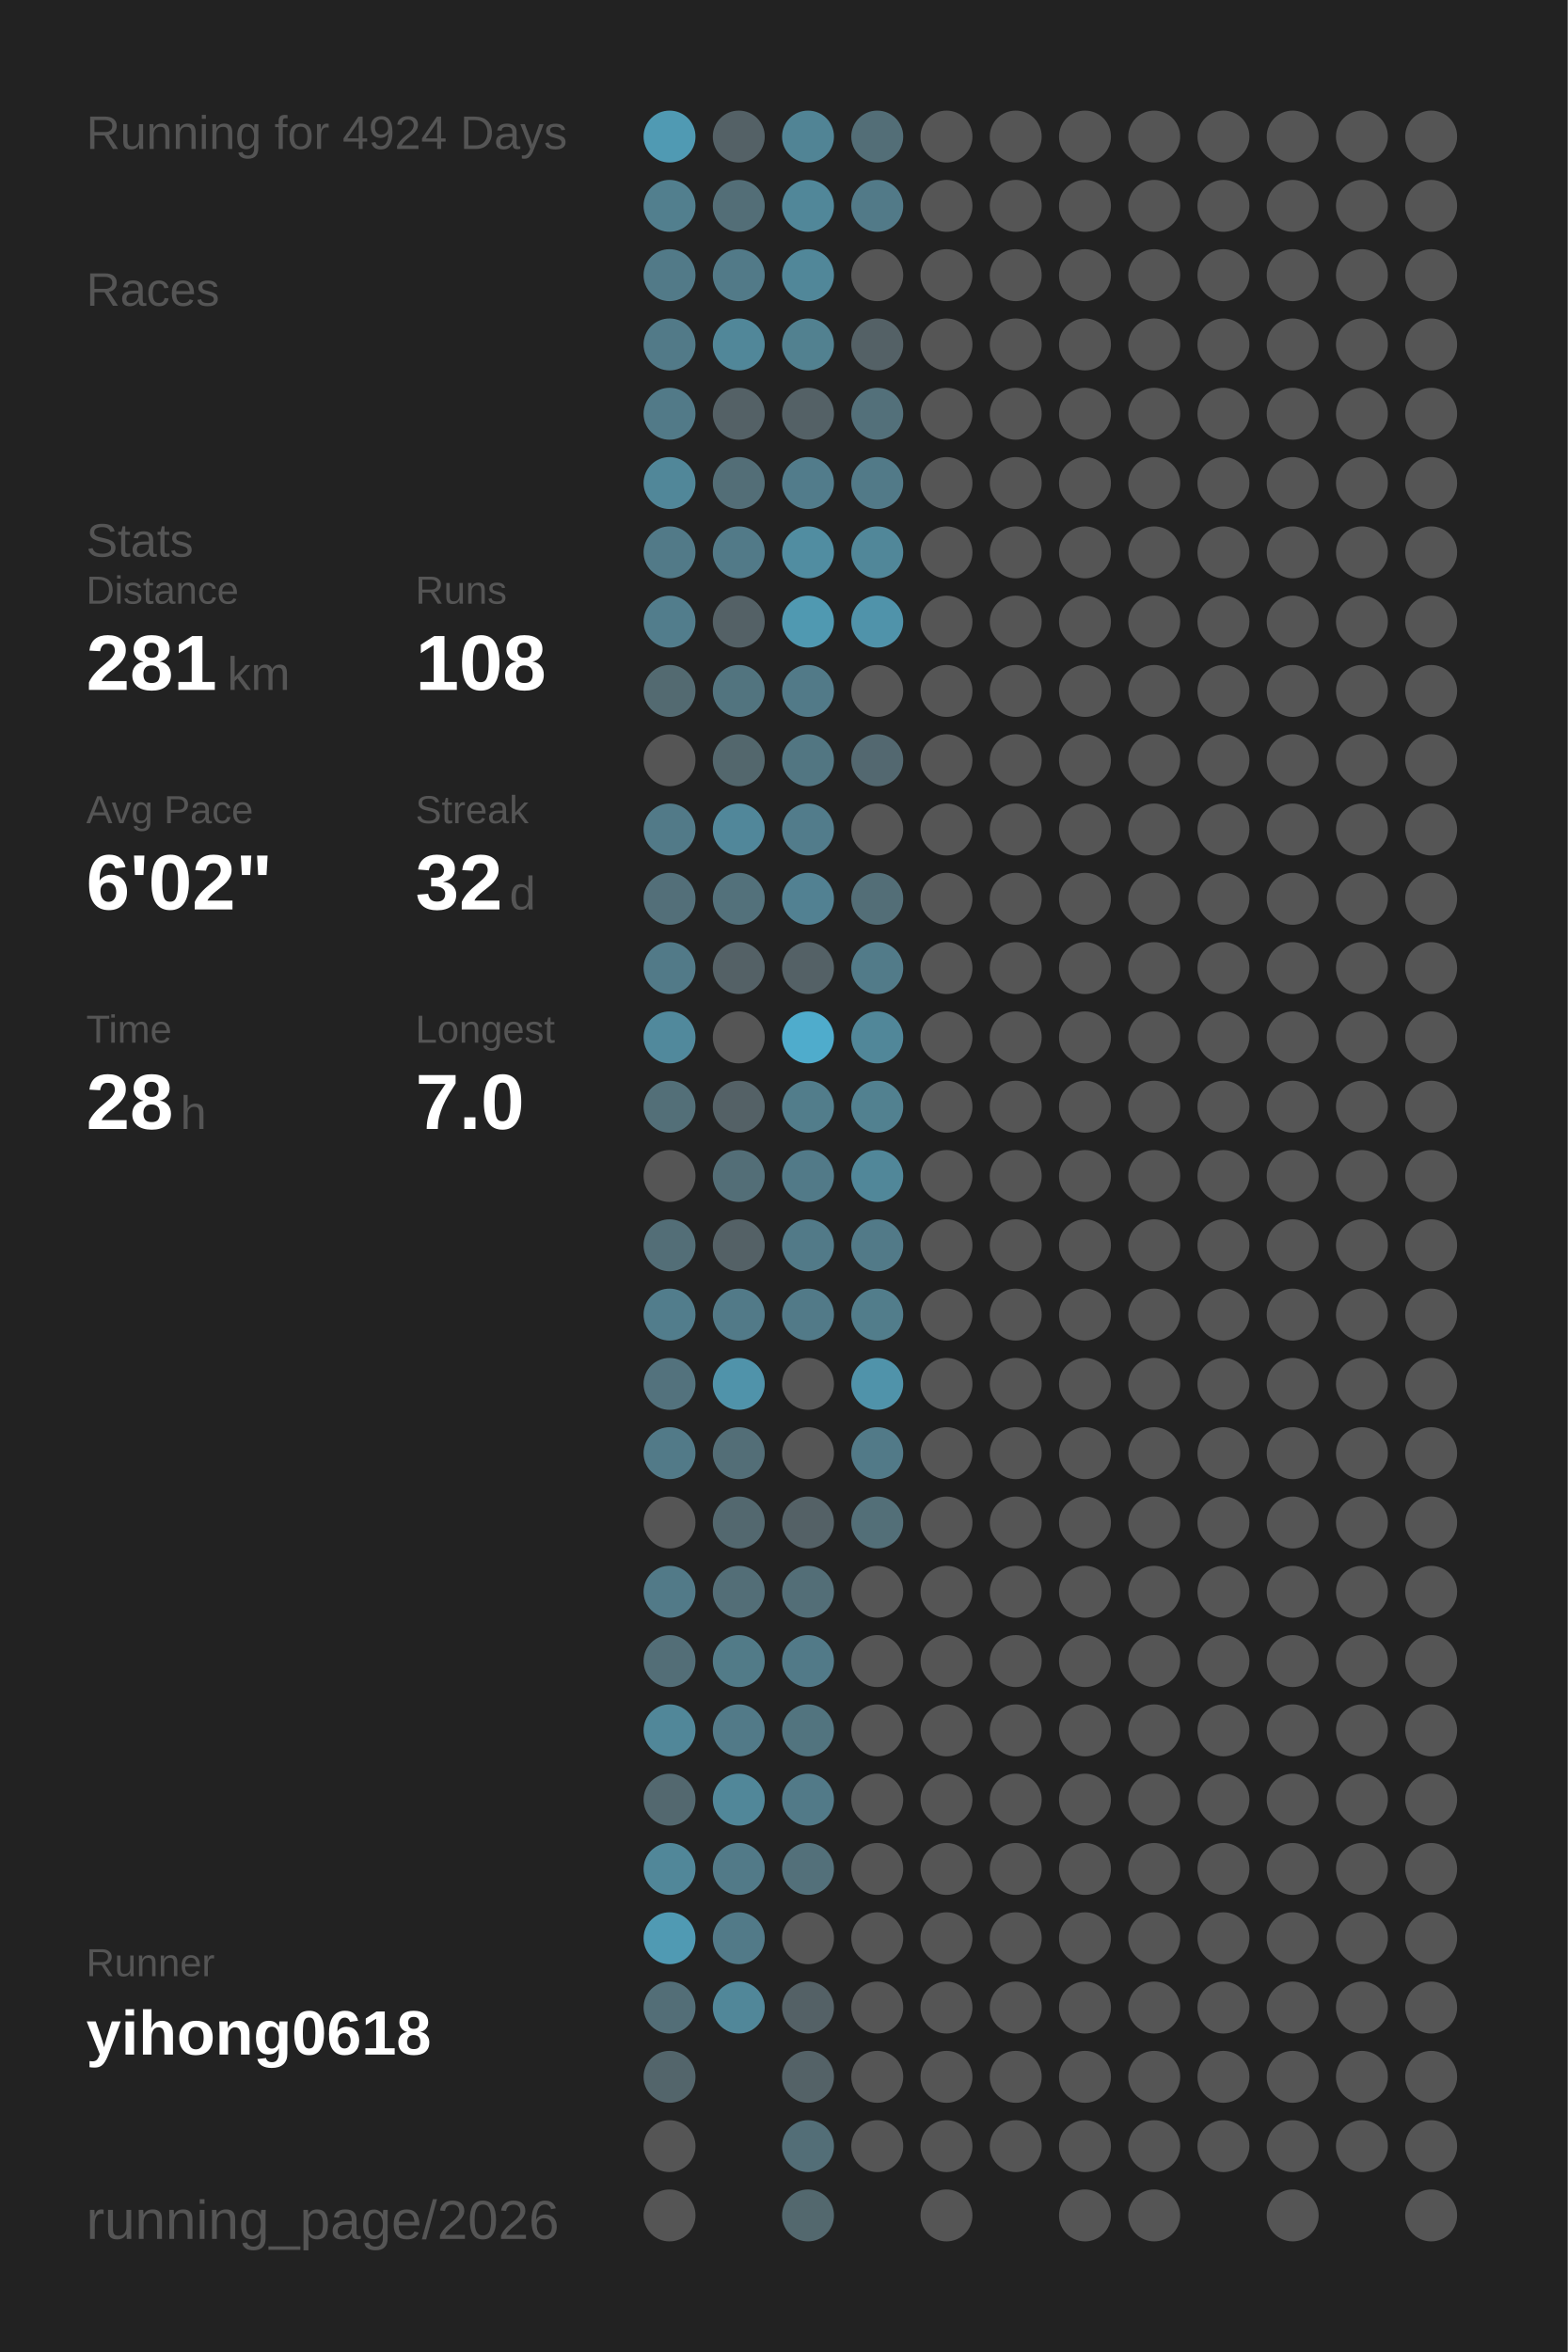
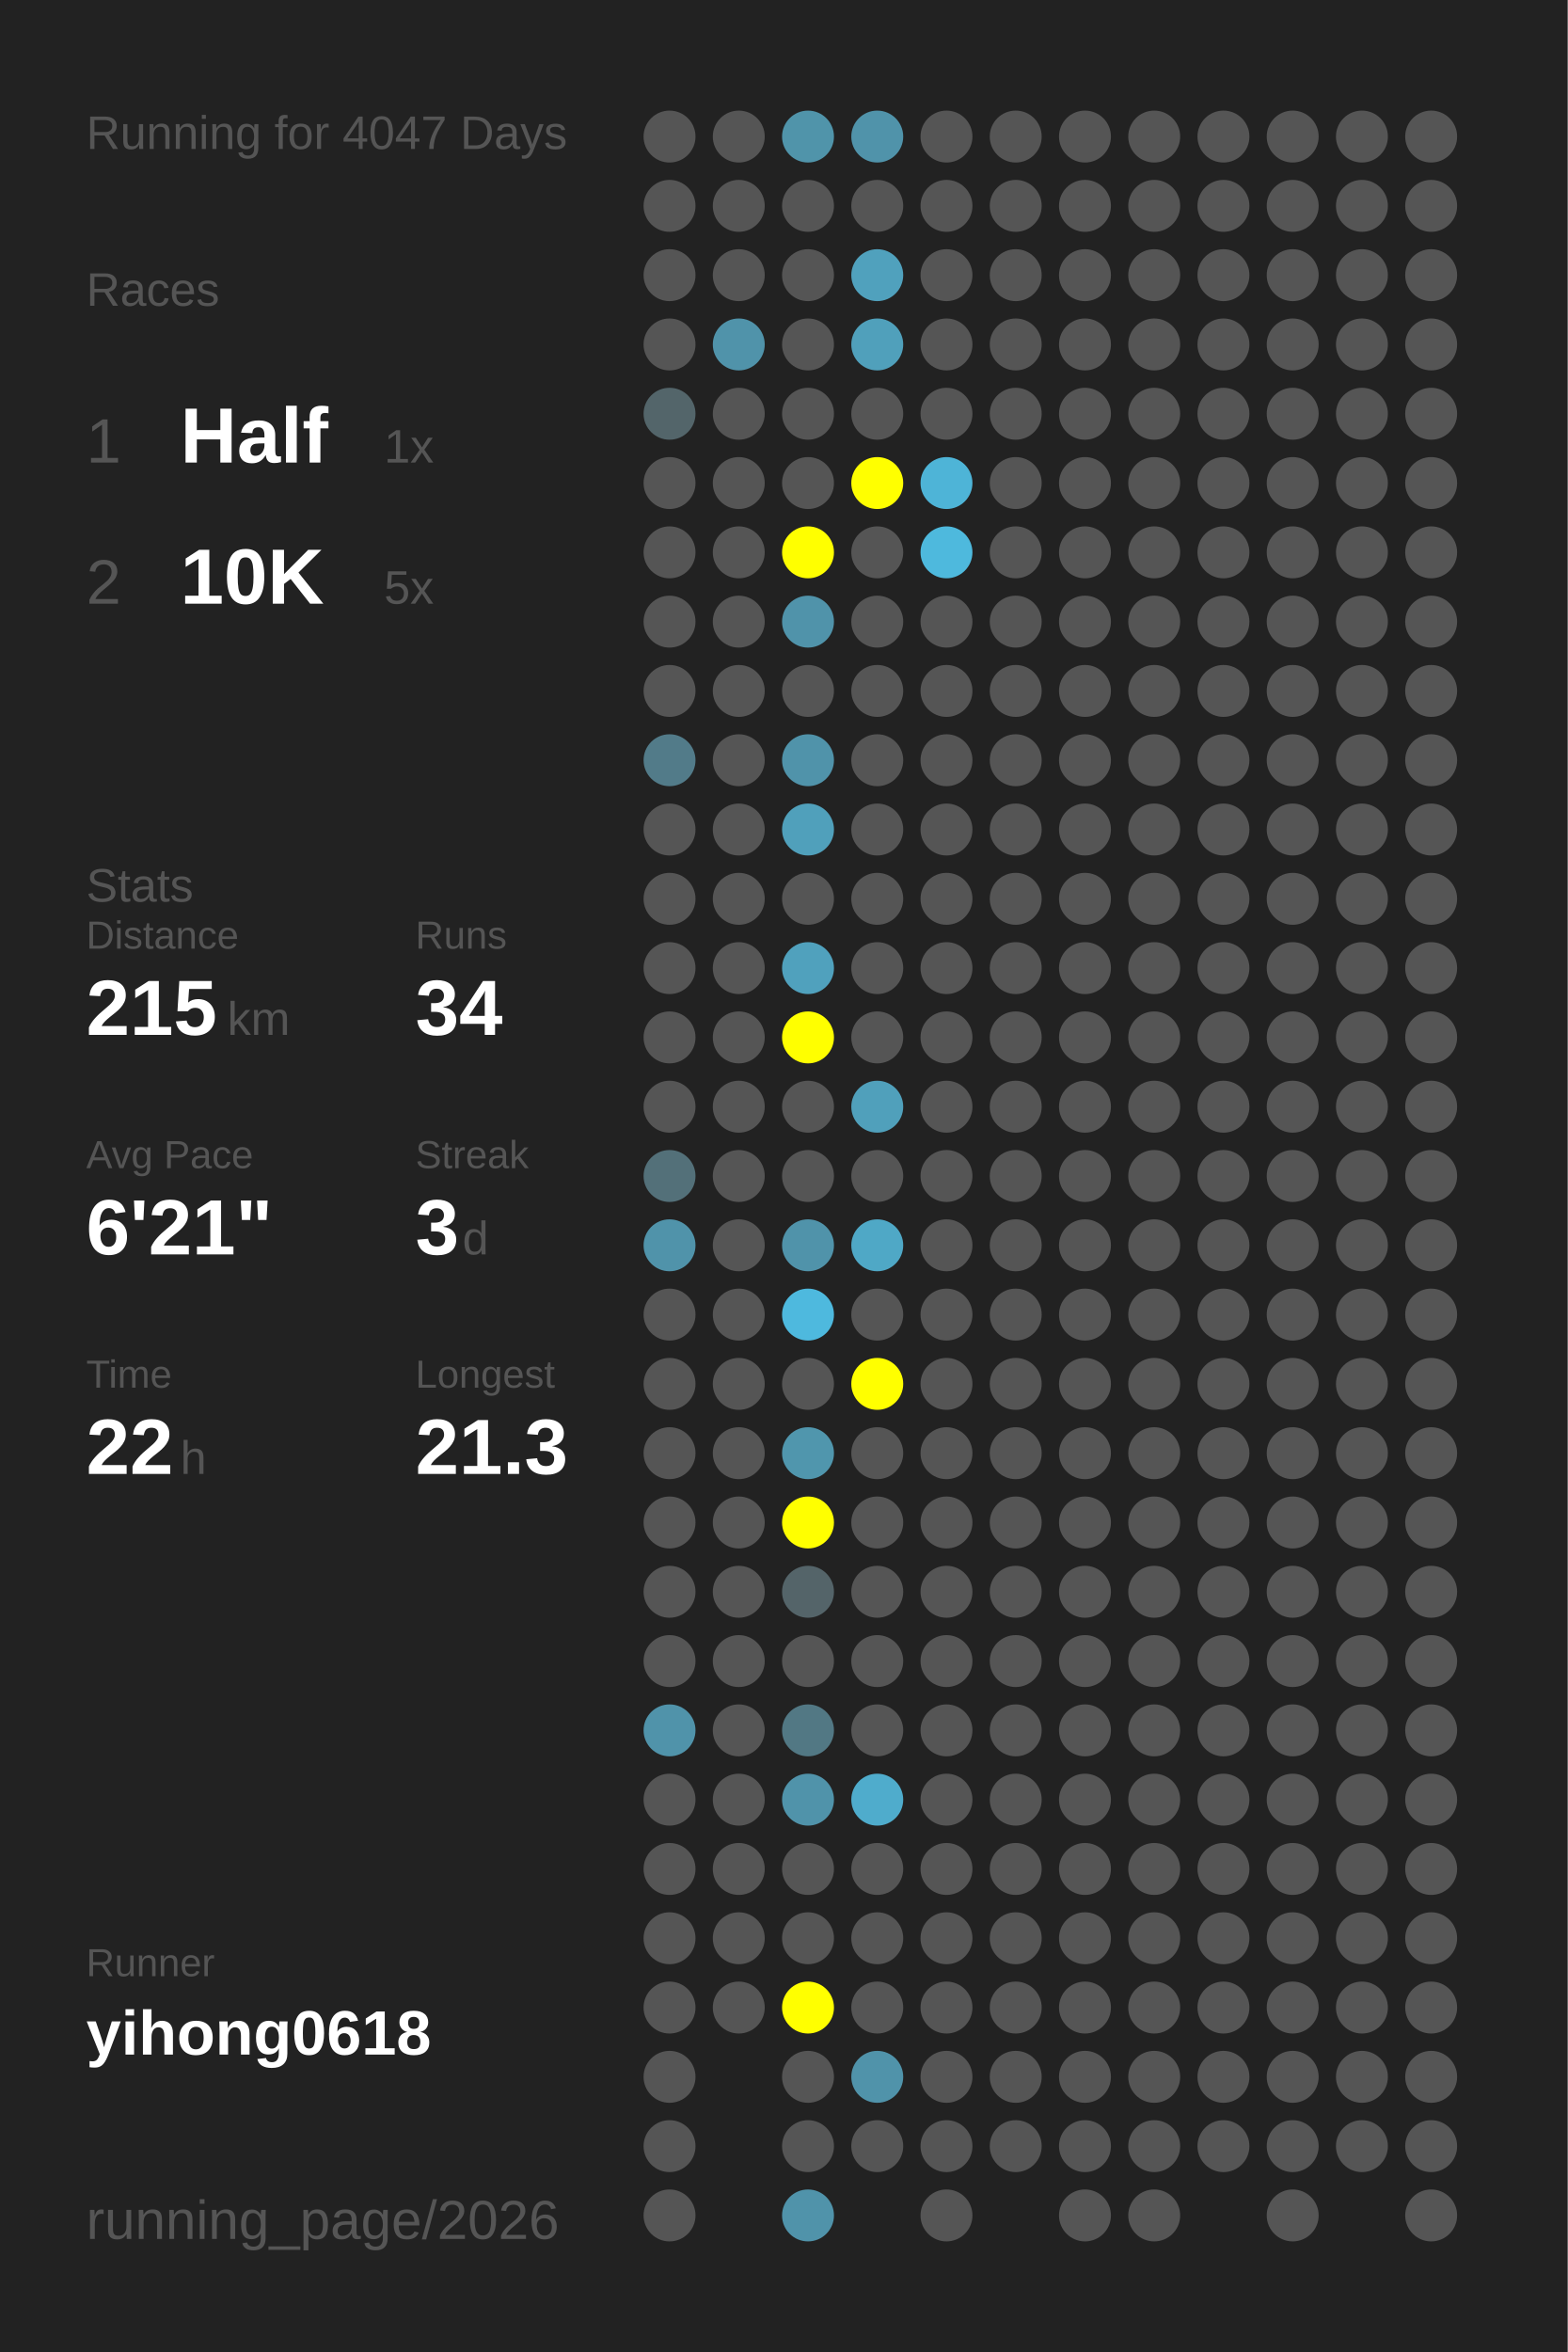
<svg xmlns="http://www.w3.org/2000/svg" baseProfile="full" height="300mm" version="1.1" viewBox="0,0,200,300" width="200mm">
  <defs />
  <rect fill="#222222" height="300" width="200" x="0" y="0" />
-   <text fill="#555555" style="font-size:6px; font-family:Arial;" x="11" y="19">Running for 4924 Days</text>
+   <text fill="#555555" style="font-size:6px; font-family:Arial;" x="11" y="19">Running for 4047 Days</text>
  <text fill="#555555" style="font-size:6px; font-family:Arial;" x="11" y="39">Races</text>
-   <text fill="#555555" style="font-size:6px; font-family:Arial;" x="11" y="71">Stats</text>
-   <text fill="#555555" style="font-size:5px; font-family:Arial;" x="11" y="77">Distance</text>
-   <text fill="#FFFFFF" style="font-size:10px; font-family:Arial; font-weight:bold;" x="11" y="88">281</text>
-   <text fill="#555555" style="font-size:6px; font-family:Arial;" x="29" y="88">km</text>
-   <text fill="#555555" style="font-size:5px; font-family:Arial;" x="53" y="77">Runs</text>
-   <text fill="#FFFFFF" style="font-size:10px; font-family:Arial; font-weight:bold;" x="53" y="88">108</text>
-   <text fill="#555555" style="font-size:5px; font-family:Arial;" x="11" y="105">Avg Pace</text>
-   <text fill="#FFFFFF" style="font-size:10px; font-family:Arial; font-weight:bold;" x="11" y="116">6'02"</text>
-   <text fill="#555555" style="font-size:5px; font-family:Arial;" x="53" y="105">Streak</text>
-   <text fill="#FFFFFF" style="font-size:10px; font-family:Arial; font-weight:bold;" x="53" y="116">32</text>
-   <text fill="#555555" style="font-size:6px; font-family:Arial;" x="65" y="116">d</text>
-   <text fill="#555555" style="font-size:5px; font-family:Arial;" x="11" y="133">Time</text>
-   <text fill="#FFFFFF" style="font-size:10px; font-family:Arial; font-weight:bold;" x="11" y="144">28</text>
-   <text fill="#555555" style="font-size:6px; font-family:Arial;" x="23" y="144">h</text>
-   <text fill="#555555" style="font-size:5px; font-family:Arial;" x="53" y="133">Longest</text>
-   <text fill="#FFFFFF" style="font-size:10px; font-family:Arial; font-weight:bold;" x="53" y="144">7.0</text>
+   <text fill="#555555" style="font-size:8px; font-family:Arial;" x="11" y="59">1</text>
+   <text fill="#FFFFFF" style="font-size:10px; font-family:Arial; font-weight:bold;" x="23" y="59">Half</text>
+   <text fill="#555555" style="font-size:6px; font-family:Arial;" x="49" y="59">1x</text>
+   <text fill="#555555" style="font-size:8px; font-family:Arial;" x="11" y="77">2</text>
+   <text fill="#FFFFFF" style="font-size:10px; font-family:Arial; font-weight:bold;" x="23" y="77">10K</text>
+   <text fill="#555555" style="font-size:6px; font-family:Arial;" x="49" y="77">5x</text>
+   <text fill="#555555" style="font-size:6px; font-family:Arial;" x="11" y="115">Stats</text>
+   <text fill="#555555" style="font-size:5px; font-family:Arial;" x="11" y="121">Distance</text>
+   <text fill="#FFFFFF" style="font-size:10px; font-family:Arial; font-weight:bold;" x="11" y="132">215</text>
+   <text fill="#555555" style="font-size:6px; font-family:Arial;" x="29" y="132">km</text>
+   <text fill="#555555" style="font-size:5px; font-family:Arial;" x="53" y="121">Runs</text>
+   <text fill="#FFFFFF" style="font-size:10px; font-family:Arial; font-weight:bold;" x="53" y="132">34</text>
+   <text fill="#555555" style="font-size:5px; font-family:Arial;" x="11" y="149">Avg Pace</text>
+   <text fill="#FFFFFF" style="font-size:10px; font-family:Arial; font-weight:bold;" x="11" y="160">6'21"</text>
+   <text fill="#555555" style="font-size:5px; font-family:Arial;" x="53" y="149">Streak</text>
+   <text fill="#FFFFFF" style="font-size:10px; font-family:Arial; font-weight:bold;" x="53" y="160">3</text>
+   <text fill="#555555" style="font-size:6px; font-family:Arial;" x="59" y="160">d</text>
+   <text fill="#555555" style="font-size:5px; font-family:Arial;" x="11" y="177">Time</text>
+   <text fill="#FFFFFF" style="font-size:10px; font-family:Arial; font-weight:bold;" x="11" y="188">22</text>
+   <text fill="#555555" style="font-size:6px; font-family:Arial;" x="23" y="188">h</text>
+   <text fill="#555555" style="font-size:5px; font-family:Arial;" x="53" y="177">Longest</text>
+   <text fill="#FFFFFF" style="font-size:10px; font-family:Arial; font-weight:bold;" x="53" y="188">21.3</text>
  <text fill="#555555" style="font-size:5px; font-family:Arial;" x="11" y="252.065">Runner</text>
  <text fill="#FFFFFF" style="font-size:8px; font-family:Arial; font-weight:bold;" x="11" y="262.065">yihong0618</text>
  <text fill="#555555" style="font-size:7px; font-family:Arial;" x="11" y="285.581">running_page/2026</text>
-   <circle cx="85.417" cy="17.419" fill="#509ab3" r="3.312" />
-   <circle cx="85.417" cy="26.258" fill="#527f8e" r="3.312" />
-   <circle cx="85.417" cy="35.097" fill="#527a88" r="3.312" />
-   <circle cx="85.417" cy="43.935" fill="#527a88" r="3.312" />
-   <circle cx="85.417" cy="52.774" fill="#527a88" r="3.312" />
-   <circle cx="85.417" cy="61.613" fill="#518799" r="3.312" />
-   <circle cx="85.417" cy="70.452" fill="#527a88" r="3.312" />
-   <circle cx="85.417" cy="79.29" fill="#527d8c" r="3.312" />
-   <circle cx="85.417" cy="88.129" fill="#536a71" r="3.312" />
-   <circle cx="85.417" cy="96.968" fill="#555555" r="3.312" />
-   <circle cx="85.417" cy="105.806" fill="#527a88" r="3.312" />
-   <circle cx="85.417" cy="114.645" fill="#536f79" r="3.312" />
-   <circle cx="85.417" cy="123.484" fill="#527a88" r="3.312" />
-   <circle cx="85.417" cy="132.323" fill="#51899c" r="3.312" />
-   <circle cx="85.417" cy="141.161" fill="#536f78" r="3.312" />
-   <circle cx="85.417" cy="150" fill="#555555" r="3.312" />
-   <circle cx="85.417" cy="158.839" fill="#536e77" r="3.312" />
-   <circle cx="85.417" cy="167.677" fill="#527d8c" r="3.312" />
-   <circle cx="85.417" cy="176.516" fill="#53727d" r="3.312" />
-   <circle cx="85.417" cy="185.355" fill="#527a88" r="3.312" />
+   <circle cx="85.417" cy="17.419" fill="#555555" r="3.312" />
+   <circle cx="85.417" cy="26.258" fill="#555555" r="3.312" />
+   <circle cx="85.417" cy="35.097" fill="#555555" r="3.312" />
+   <circle cx="85.417" cy="43.935" fill="#555555" r="3.312" />
+   <circle cx="85.417" cy="52.774" fill="#53656a" r="3.312" />
+   <circle cx="85.417" cy="61.613" fill="#555555" r="3.312" />
+   <circle cx="85.417" cy="70.452" fill="#555555" r="3.312" />
+   <circle cx="85.417" cy="79.29" fill="#555555" r="3.312" />
+   <circle cx="85.417" cy="88.129" fill="#555555" r="3.312" />
+   <circle cx="85.417" cy="96.968" fill="#527b89" r="3.312" />
+   <circle cx="85.417" cy="105.806" fill="#555555" r="3.312" />
+   <circle cx="85.417" cy="114.645" fill="#555555" r="3.312" />
+   <circle cx="85.417" cy="123.484" fill="#555555" r="3.312" />
+   <circle cx="85.417" cy="132.323" fill="#555555" r="3.312" />
+   <circle cx="85.417" cy="141.161" fill="#555555" r="3.312" />
+   <circle cx="85.417" cy="150" fill="#537079" r="3.312" />
+   <circle cx="85.417" cy="158.839" fill="#5093aa" r="3.312" />
+   <circle cx="85.417" cy="167.677" fill="#555555" r="3.312" />
+   <circle cx="85.417" cy="176.516" fill="#555555" r="3.312" />
+   <circle cx="85.417" cy="185.355" fill="#555555" r="3.312" />
  <circle cx="85.417" cy="194.194" fill="#555555" r="3.312" />
-   <circle cx="85.417" cy="203.032" fill="#527a88" r="3.312" />
-   <circle cx="85.417" cy="211.871" fill="#536e77" r="3.312" />
-   <circle cx="85.417" cy="220.71" fill="#518799" r="3.312" />
-   <circle cx="85.417" cy="229.548" fill="#53686f" r="3.312" />
-   <circle cx="85.417" cy="238.387" fill="#518799" r="3.312" />
-   <circle cx="85.417" cy="247.226" fill="#509ab3" r="3.312" />
-   <circle cx="85.417" cy="256.065" fill="#536e77" r="3.312" />
-   <circle cx="85.417" cy="264.903" fill="#53656b" r="3.312" />
+   <circle cx="85.417" cy="203.032" fill="#555555" r="3.312" />
+   <circle cx="85.417" cy="211.871" fill="#555555" r="3.312" />
+   <circle cx="85.417" cy="220.71" fill="#5093aa" r="3.312" />
+   <circle cx="85.417" cy="229.548" fill="#555555" r="3.312" />
+   <circle cx="85.417" cy="238.387" fill="#555555" r="3.312" />
+   <circle cx="85.417" cy="247.226" fill="#555555" r="3.312" />
+   <circle cx="85.417" cy="256.065" fill="#555555" r="3.312" />
+   <circle cx="85.417" cy="264.903" fill="#555555" r="3.312" />
  <circle cx="85.417" cy="273.742" fill="#555555" r="3.312" />
  <circle cx="85.417" cy="282.581" fill="#555555" r="3.312" />
-   <circle cx="94.25" cy="17.419" fill="#546166" r="3.312" />
-   <circle cx="94.25" cy="26.258" fill="#536e77" r="3.312" />
-   <circle cx="94.25" cy="35.097" fill="#527a88" r="3.312" />
-   <circle cx="94.25" cy="43.935" fill="#518799" r="3.312" />
-   <circle cx="94.25" cy="52.774" fill="#546166" r="3.312" />
-   <circle cx="94.25" cy="61.613" fill="#536e77" r="3.312" />
-   <circle cx="94.25" cy="70.452" fill="#527a88" r="3.312" />
-   <circle cx="94.25" cy="79.29" fill="#546166" r="3.312" />
-   <circle cx="94.25" cy="88.129" fill="#52747f" r="3.312" />
-   <circle cx="94.25" cy="96.968" fill="#53676d" r="3.312" />
-   <circle cx="94.25" cy="105.806" fill="#51879a" r="3.312" />
-   <circle cx="94.25" cy="114.645" fill="#53717b" r="3.312" />
-   <circle cx="94.25" cy="123.484" fill="#546166" r="3.312" />
+   <circle cx="94.25" cy="17.419" fill="#555555" r="3.312" />
+   <circle cx="94.25" cy="26.258" fill="#555555" r="3.312" />
+   <circle cx="94.25" cy="35.097" fill="#555555" r="3.312" />
+   <circle cx="94.25" cy="43.935" fill="#5093aa" r="3.312" />
+   <circle cx="94.25" cy="52.774" fill="#555555" r="3.312" />
+   <circle cx="94.25" cy="61.613" fill="#555555" r="3.312" />
+   <circle cx="94.25" cy="70.452" fill="#555555" r="3.312" />
+   <circle cx="94.25" cy="79.29" fill="#555555" r="3.312" />
+   <circle cx="94.25" cy="88.129" fill="#555555" r="3.312" />
+   <circle cx="94.25" cy="96.968" fill="#555555" r="3.312" />
+   <circle cx="94.25" cy="105.806" fill="#555555" r="3.312" />
+   <circle cx="94.25" cy="114.645" fill="#555555" r="3.312" />
+   <circle cx="94.25" cy="123.484" fill="#555555" r="3.312" />
  <circle cx="94.25" cy="132.323" fill="#555555" r="3.312" />
-   <circle cx="94.25" cy="141.161" fill="#546166" r="3.312" />
-   <circle cx="94.25" cy="150" fill="#536e77" r="3.312" />
-   <circle cx="94.25" cy="158.839" fill="#546166" r="3.312" />
-   <circle cx="94.25" cy="167.677" fill="#527a88" r="3.312" />
-   <circle cx="94.25" cy="176.516" fill="#5093aa" r="3.312" />
-   <circle cx="94.25" cy="185.355" fill="#536e77" r="3.312" />
-   <circle cx="94.25" cy="194.194" fill="#53686f" r="3.312" />
-   <circle cx="94.25" cy="203.032" fill="#536e77" r="3.312" />
-   <circle cx="94.25" cy="211.871" fill="#527b88" r="3.312" />
-   <circle cx="94.25" cy="220.71" fill="#527a88" r="3.312" />
-   <circle cx="94.25" cy="229.548" fill="#518799" r="3.312" />
-   <circle cx="94.25" cy="238.387" fill="#527a88" r="3.312" />
-   <circle cx="94.25" cy="247.226" fill="#527a88" r="3.312" />
-   <circle cx="94.25" cy="256.065" fill="#518799" r="3.312" />
-   <circle cx="103.083" cy="17.419" fill="#518495" r="3.312" />
-   <circle cx="103.083" cy="26.258" fill="#518799" r="3.312" />
-   <circle cx="103.083" cy="35.097" fill="#518799" r="3.312" />
-   <circle cx="103.083" cy="43.935" fill="#528190" r="3.312" />
-   <circle cx="103.083" cy="52.774" fill="#546166" r="3.312" />
-   <circle cx="103.083" cy="61.613" fill="#527c8b" r="3.312" />
-   <circle cx="103.083" cy="70.452" fill="#518da1" r="3.312" />
-   <circle cx="103.083" cy="79.29" fill="#5099b1" r="3.312" />
-   <circle cx="103.083" cy="88.129" fill="#527a88" r="3.312" />
-   <circle cx="103.083" cy="96.968" fill="#527682" r="3.312" />
-   <circle cx="103.083" cy="105.806" fill="#527c8b" r="3.312" />
-   <circle cx="103.083" cy="114.645" fill="#528192" r="3.312" />
-   <circle cx="103.083" cy="123.484" fill="#546166" r="3.312" />
-   <circle cx="103.083" cy="132.323" fill="#4faccc" r="3.312" />
-   <circle cx="103.083" cy="141.161" fill="#527d8b" r="3.312" />
-   <circle cx="103.083" cy="150" fill="#527a88" r="3.312" />
-   <circle cx="103.083" cy="158.839" fill="#527a88" r="3.312" />
-   <circle cx="103.083" cy="167.677" fill="#527a88" r="3.312" />
+   <circle cx="94.25" cy="141.161" fill="#555555" r="3.312" />
+   <circle cx="94.25" cy="150" fill="#555555" r="3.312" />
+   <circle cx="94.25" cy="158.839" fill="#555555" r="3.312" />
+   <circle cx="94.25" cy="167.677" fill="#555555" r="3.312" />
+   <circle cx="94.25" cy="176.516" fill="#555555" r="3.312" />
+   <circle cx="94.25" cy="185.355" fill="#555555" r="3.312" />
+   <circle cx="94.25" cy="194.194" fill="#555555" r="3.312" />
+   <circle cx="94.25" cy="203.032" fill="#555555" r="3.312" />
+   <circle cx="94.25" cy="211.871" fill="#555555" r="3.312" />
+   <circle cx="94.25" cy="220.71" fill="#555555" r="3.312" />
+   <circle cx="94.25" cy="229.548" fill="#555555" r="3.312" />
+   <circle cx="94.25" cy="238.387" fill="#555555" r="3.312" />
+   <circle cx="94.25" cy="247.226" fill="#555555" r="3.312" />
+   <circle cx="94.25" cy="256.065" fill="#555555" r="3.312" />
+   <circle cx="103.083" cy="17.419" fill="#5094aa" r="3.312" />
+   <circle cx="103.083" cy="26.258" fill="#555555" r="3.312" />
+   <circle cx="103.083" cy="35.097" fill="#555555" r="3.312" />
+   <circle cx="103.083" cy="43.935" fill="#555555" r="3.312" />
+   <circle cx="103.083" cy="52.774" fill="#555555" r="3.312" />
+   <circle cx="103.083" cy="61.613" fill="#555555" r="3.312" />
+   <circle cx="103.083" cy="70.452" fill="#FFFF00" r="3.312" />
+   <circle cx="103.083" cy="79.29" fill="#5093aa" r="3.312" />
+   <circle cx="103.083" cy="88.129" fill="#555555" r="3.312" />
+   <circle cx="103.083" cy="96.968" fill="#5093aa" r="3.312" />
+   <circle cx="103.083" cy="105.806" fill="#50a0bb" r="3.312" />
+   <circle cx="103.083" cy="114.645" fill="#555555" r="3.312" />
+   <circle cx="103.083" cy="123.484" fill="#50a1bd" r="3.312" />
+   <circle cx="103.083" cy="132.323" fill="#FFFF00" r="3.312" />
+   <circle cx="103.083" cy="141.161" fill="#555555" r="3.312" />
+   <circle cx="103.083" cy="150" fill="#555555" r="3.312" />
+   <circle cx="103.083" cy="158.839" fill="#5093aa" r="3.312" />
+   <circle cx="103.083" cy="167.677" fill="#4eb9de" r="3.312" />
  <circle cx="103.083" cy="176.516" fill="#555555" r="3.312" />
-   <circle cx="103.083" cy="185.355" fill="#555555" r="3.312" />
-   <circle cx="103.083" cy="194.194" fill="#546166" r="3.312" />
-   <circle cx="103.083" cy="203.032" fill="#536e77" r="3.312" />
-   <circle cx="103.083" cy="211.871" fill="#527a88" r="3.312" />
-   <circle cx="103.083" cy="220.71" fill="#52747f" r="3.312" />
-   <circle cx="103.083" cy="229.548" fill="#527a88" r="3.312" />
-   <circle cx="103.083" cy="238.387" fill="#53707a" r="3.312" />
+   <circle cx="103.083" cy="185.355" fill="#5096ad" r="3.312" />
+   <circle cx="103.083" cy="194.194" fill="#FFFF00" r="3.312" />
+   <circle cx="103.083" cy="203.032" fill="#546469" r="3.312" />
+   <circle cx="103.083" cy="211.871" fill="#555555" r="3.312" />
+   <circle cx="103.083" cy="220.71" fill="#527884" r="3.312" />
+   <circle cx="103.083" cy="229.548" fill="#5093aa" r="3.312" />
+   <circle cx="103.083" cy="238.387" fill="#555555" r="3.312" />
  <circle cx="103.083" cy="247.226" fill="#555555" r="3.312" />
-   <circle cx="103.083" cy="256.065" fill="#546166" r="3.312" />
-   <circle cx="103.083" cy="264.903" fill="#546267" r="3.312" />
-   <circle cx="103.083" cy="273.742" fill="#536e77" r="3.312" />
-   <circle cx="103.083" cy="282.581" fill="#53686e" r="3.312" />
-   <circle cx="111.917" cy="17.419" fill="#536e77" r="3.312" />
-   <circle cx="111.917" cy="26.258" fill="#527a88" r="3.312" />
-   <circle cx="111.917" cy="35.097" fill="#555555" r="3.312" />
-   <circle cx="111.917" cy="43.935" fill="#546166" r="3.312" />
-   <circle cx="111.917" cy="52.774" fill="#53707a" r="3.312" />
-   <circle cx="111.917" cy="61.613" fill="#527a88" r="3.312" />
-   <circle cx="111.917" cy="70.452" fill="#518799" r="3.312" />
-   <circle cx="111.917" cy="79.29" fill="#5093aa" r="3.312" />
+   <circle cx="103.083" cy="256.065" fill="#FFFF00" r="3.312" />
+   <circle cx="103.083" cy="264.903" fill="#555555" r="3.312" />
+   <circle cx="103.083" cy="273.742" fill="#555555" r="3.312" />
+   <circle cx="103.083" cy="282.581" fill="#5093aa" r="3.312" />
+   <circle cx="111.917" cy="17.419" fill="#5093aa" r="3.312" />
+   <circle cx="111.917" cy="26.258" fill="#555555" r="3.312" />
+   <circle cx="111.917" cy="35.097" fill="#50a1bd" r="3.312" />
+   <circle cx="111.917" cy="43.935" fill="#50a0bb" r="3.312" />
+   <circle cx="111.917" cy="52.774" fill="#555555" r="3.312" />
+   <circle cx="111.917" cy="61.613" fill="#FFFF00" r="3.312" />
+   <circle cx="111.917" cy="70.452" fill="#555555" r="3.312" />
+   <circle cx="111.917" cy="79.29" fill="#555555" r="3.312" />
  <circle cx="111.917" cy="88.129" fill="#555555" r="3.312" />
-   <circle cx="111.917" cy="96.968" fill="#536870" r="3.312" />
+   <circle cx="111.917" cy="96.968" fill="#555555" r="3.312" />
  <circle cx="111.917" cy="105.806" fill="#555555" r="3.312" />
-   <circle cx="111.917" cy="114.645" fill="#536e77" r="3.312" />
-   <circle cx="111.917" cy="123.484" fill="#527b89" r="3.312" />
-   <circle cx="111.917" cy="132.323" fill="#518799" r="3.312" />
-   <circle cx="111.917" cy="141.161" fill="#528190" r="3.312" />
-   <circle cx="111.917" cy="150" fill="#518799" r="3.312" />
-   <circle cx="111.917" cy="158.839" fill="#527a88" r="3.312" />
-   <circle cx="111.917" cy="167.677" fill="#527d8b" r="3.312" />
-   <circle cx="111.917" cy="176.516" fill="#5093aa" r="3.312" />
-   <circle cx="111.917" cy="185.355" fill="#527a88" r="3.312" />
-   <circle cx="111.917" cy="194.194" fill="#536f78" r="3.312" />
+   <circle cx="111.917" cy="114.645" fill="#555555" r="3.312" />
+   <circle cx="111.917" cy="123.484" fill="#555555" r="3.312" />
+   <circle cx="111.917" cy="132.323" fill="#555555" r="3.312" />
+   <circle cx="111.917" cy="141.161" fill="#50a0bb" r="3.312" />
+   <circle cx="111.917" cy="150" fill="#555555" r="3.312" />
+   <circle cx="111.917" cy="158.839" fill="#4fa8c6" r="3.312" />
+   <circle cx="111.917" cy="167.677" fill="#555555" r="3.312" />
+   <circle cx="111.917" cy="176.516" fill="#FFFF00" r="3.312" />
+   <circle cx="111.917" cy="185.355" fill="#555555" r="3.312" />
+   <circle cx="111.917" cy="194.194" fill="#555555" r="3.312" />
  <circle cx="111.917" cy="203.032" fill="#555555" r="3.312" />
  <circle cx="111.917" cy="211.871" fill="#555555" r="3.312" />
  <circle cx="111.917" cy="220.71" fill="#555555" r="3.312" />
-   <circle cx="111.917" cy="229.548" fill="#555555" r="3.312" />
+   <circle cx="111.917" cy="229.548" fill="#4faccc" r="3.312" />
  <circle cx="111.917" cy="238.387" fill="#555555" r="3.312" />
  <circle cx="111.917" cy="247.226" fill="#555555" r="3.312" />
  <circle cx="111.917" cy="256.065" fill="#555555" r="3.312" />
-   <circle cx="111.917" cy="264.903" fill="#555555" r="3.312" />
+   <circle cx="111.917" cy="264.903" fill="#5093aa" r="3.312" />
  <circle cx="111.917" cy="273.742" fill="#555555" r="3.312" />
  <circle cx="120.75" cy="17.419" fill="#555555" r="3.312" />
  <circle cx="120.75" cy="26.258" fill="#555555" r="3.312" />
  <circle cx="120.75" cy="35.097" fill="#555555" r="3.312" />
  <circle cx="120.75" cy="43.935" fill="#555555" r="3.312" />
  <circle cx="120.75" cy="52.774" fill="#555555" r="3.312" />
-   <circle cx="120.75" cy="61.613" fill="#555555" r="3.312" />
-   <circle cx="120.75" cy="70.452" fill="#555555" r="3.312" />
+   <circle cx="120.75" cy="61.613" fill="#4eb4d7" r="3.312" />
+   <circle cx="120.75" cy="70.452" fill="#4eb9dd" r="3.312" />
  <circle cx="120.75" cy="79.29" fill="#555555" r="3.312" />
  <circle cx="120.75" cy="88.129" fill="#555555" r="3.312" />
  <circle cx="120.75" cy="96.968" fill="#555555" r="3.312" />
  <circle cx="120.75" cy="105.806" fill="#555555" r="3.312" />
  <circle cx="120.75" cy="114.645" fill="#555555" r="3.312" />
  <circle cx="120.75" cy="123.484" fill="#555555" r="3.312" />
  <circle cx="120.75" cy="132.323" fill="#555555" r="3.312" />
  <circle cx="120.75" cy="141.161" fill="#555555" r="3.312" />
  <circle cx="120.75" cy="150" fill="#555555" r="3.312" />
  <circle cx="120.75" cy="158.839" fill="#555555" r="3.312" />
  <circle cx="120.75" cy="167.677" fill="#555555" r="3.312" />
  <circle cx="120.75" cy="176.516" fill="#555555" r="3.312" />
  <circle cx="120.75" cy="185.355" fill="#555555" r="3.312" />
  <circle cx="120.75" cy="194.194" fill="#555555" r="3.312" />
  <circle cx="120.75" cy="203.032" fill="#555555" r="3.312" />
  <circle cx="120.75" cy="211.871" fill="#555555" r="3.312" />
  <circle cx="120.75" cy="220.71" fill="#555555" r="3.312" />
  <circle cx="120.75" cy="229.548" fill="#555555" r="3.312" />
  <circle cx="120.75" cy="238.387" fill="#555555" r="3.312" />
  <circle cx="120.75" cy="247.226" fill="#555555" r="3.312" />
  <circle cx="120.75" cy="256.065" fill="#555555" r="3.312" />
  <circle cx="120.75" cy="264.903" fill="#555555" r="3.312" />
  <circle cx="120.75" cy="273.742" fill="#555555" r="3.312" />
  <circle cx="120.75" cy="282.581" fill="#555555" r="3.312" />
  <circle cx="129.583" cy="17.419" fill="#555555" r="3.312" />
  <circle cx="129.583" cy="26.258" fill="#555555" r="3.312" />
  <circle cx="129.583" cy="35.097" fill="#555555" r="3.312" />
  <circle cx="129.583" cy="43.935" fill="#555555" r="3.312" />
  <circle cx="129.583" cy="52.774" fill="#555555" r="3.312" />
  <circle cx="129.583" cy="61.613" fill="#555555" r="3.312" />
  <circle cx="129.583" cy="70.452" fill="#555555" r="3.312" />
  <circle cx="129.583" cy="79.29" fill="#555555" r="3.312" />
  <circle cx="129.583" cy="88.129" fill="#555555" r="3.312" />
  <circle cx="129.583" cy="96.968" fill="#555555" r="3.312" />
  <circle cx="129.583" cy="105.806" fill="#555555" r="3.312" />
  <circle cx="129.583" cy="114.645" fill="#555555" r="3.312" />
  <circle cx="129.583" cy="123.484" fill="#555555" r="3.312" />
  <circle cx="129.583" cy="132.323" fill="#555555" r="3.312" />
  <circle cx="129.583" cy="141.161" fill="#555555" r="3.312" />
  <circle cx="129.583" cy="150" fill="#555555" r="3.312" />
  <circle cx="129.583" cy="158.839" fill="#555555" r="3.312" />
  <circle cx="129.583" cy="167.677" fill="#555555" r="3.312" />
  <circle cx="129.583" cy="176.516" fill="#555555" r="3.312" />
  <circle cx="129.583" cy="185.355" fill="#555555" r="3.312" />
  <circle cx="129.583" cy="194.194" fill="#555555" r="3.312" />
  <circle cx="129.583" cy="203.032" fill="#555555" r="3.312" />
  <circle cx="129.583" cy="211.871" fill="#555555" r="3.312" />
  <circle cx="129.583" cy="220.71" fill="#555555" r="3.312" />
  <circle cx="129.583" cy="229.548" fill="#555555" r="3.312" />
  <circle cx="129.583" cy="238.387" fill="#555555" r="3.312" />
  <circle cx="129.583" cy="247.226" fill="#555555" r="3.312" />
  <circle cx="129.583" cy="256.065" fill="#555555" r="3.312" />
  <circle cx="129.583" cy="264.903" fill="#555555" r="3.312" />
  <circle cx="129.583" cy="273.742" fill="#555555" r="3.312" />
  <circle cx="138.417" cy="17.419" fill="#555555" r="3.312" />
  <circle cx="138.417" cy="26.258" fill="#555555" r="3.312" />
  <circle cx="138.417" cy="35.097" fill="#555555" r="3.312" />
  <circle cx="138.417" cy="43.935" fill="#555555" r="3.312" />
  <circle cx="138.417" cy="52.774" fill="#555555" r="3.312" />
  <circle cx="138.417" cy="61.613" fill="#555555" r="3.312" />
  <circle cx="138.417" cy="70.452" fill="#555555" r="3.312" />
  <circle cx="138.417" cy="79.29" fill="#555555" r="3.312" />
  <circle cx="138.417" cy="88.129" fill="#555555" r="3.312" />
  <circle cx="138.417" cy="96.968" fill="#555555" r="3.312" />
  <circle cx="138.417" cy="105.806" fill="#555555" r="3.312" />
  <circle cx="138.417" cy="114.645" fill="#555555" r="3.312" />
  <circle cx="138.417" cy="123.484" fill="#555555" r="3.312" />
  <circle cx="138.417" cy="132.323" fill="#555555" r="3.312" />
  <circle cx="138.417" cy="141.161" fill="#555555" r="3.312" />
  <circle cx="138.417" cy="150" fill="#555555" r="3.312" />
  <circle cx="138.417" cy="158.839" fill="#555555" r="3.312" />
  <circle cx="138.417" cy="167.677" fill="#555555" r="3.312" />
  <circle cx="138.417" cy="176.516" fill="#555555" r="3.312" />
  <circle cx="138.417" cy="185.355" fill="#555555" r="3.312" />
  <circle cx="138.417" cy="194.194" fill="#555555" r="3.312" />
  <circle cx="138.417" cy="203.032" fill="#555555" r="3.312" />
  <circle cx="138.417" cy="211.871" fill="#555555" r="3.312" />
  <circle cx="138.417" cy="220.71" fill="#555555" r="3.312" />
  <circle cx="138.417" cy="229.548" fill="#555555" r="3.312" />
  <circle cx="138.417" cy="238.387" fill="#555555" r="3.312" />
  <circle cx="138.417" cy="247.226" fill="#555555" r="3.312" />
  <circle cx="138.417" cy="256.065" fill="#555555" r="3.312" />
  <circle cx="138.417" cy="264.903" fill="#555555" r="3.312" />
  <circle cx="138.417" cy="273.742" fill="#555555" r="3.312" />
  <circle cx="138.417" cy="282.581" fill="#555555" r="3.312" />
  <circle cx="147.25" cy="17.419" fill="#555555" r="3.312" />
  <circle cx="147.25" cy="26.258" fill="#555555" r="3.312" />
  <circle cx="147.25" cy="35.097" fill="#555555" r="3.312" />
  <circle cx="147.25" cy="43.935" fill="#555555" r="3.312" />
  <circle cx="147.25" cy="52.774" fill="#555555" r="3.312" />
  <circle cx="147.25" cy="61.613" fill="#555555" r="3.312" />
  <circle cx="147.25" cy="70.452" fill="#555555" r="3.312" />
  <circle cx="147.25" cy="79.29" fill="#555555" r="3.312" />
  <circle cx="147.25" cy="88.129" fill="#555555" r="3.312" />
  <circle cx="147.25" cy="96.968" fill="#555555" r="3.312" />
  <circle cx="147.25" cy="105.806" fill="#555555" r="3.312" />
  <circle cx="147.25" cy="114.645" fill="#555555" r="3.312" />
  <circle cx="147.25" cy="123.484" fill="#555555" r="3.312" />
  <circle cx="147.25" cy="132.323" fill="#555555" r="3.312" />
  <circle cx="147.25" cy="141.161" fill="#555555" r="3.312" />
  <circle cx="147.25" cy="150" fill="#555555" r="3.312" />
  <circle cx="147.25" cy="158.839" fill="#555555" r="3.312" />
  <circle cx="147.25" cy="167.677" fill="#555555" r="3.312" />
  <circle cx="147.25" cy="176.516" fill="#555555" r="3.312" />
  <circle cx="147.25" cy="185.355" fill="#555555" r="3.312" />
  <circle cx="147.25" cy="194.194" fill="#555555" r="3.312" />
  <circle cx="147.25" cy="203.032" fill="#555555" r="3.312" />
  <circle cx="147.25" cy="211.871" fill="#555555" r="3.312" />
  <circle cx="147.25" cy="220.71" fill="#555555" r="3.312" />
  <circle cx="147.25" cy="229.548" fill="#555555" r="3.312" />
  <circle cx="147.25" cy="238.387" fill="#555555" r="3.312" />
  <circle cx="147.25" cy="247.226" fill="#555555" r="3.312" />
  <circle cx="147.25" cy="256.065" fill="#555555" r="3.312" />
  <circle cx="147.25" cy="264.903" fill="#555555" r="3.312" />
  <circle cx="147.25" cy="273.742" fill="#555555" r="3.312" />
  <circle cx="147.25" cy="282.581" fill="#555555" r="3.312" />
  <circle cx="156.083" cy="17.419" fill="#555555" r="3.312" />
  <circle cx="156.083" cy="26.258" fill="#555555" r="3.312" />
  <circle cx="156.083" cy="35.097" fill="#555555" r="3.312" />
  <circle cx="156.083" cy="43.935" fill="#555555" r="3.312" />
  <circle cx="156.083" cy="52.774" fill="#555555" r="3.312" />
  <circle cx="156.083" cy="61.613" fill="#555555" r="3.312" />
  <circle cx="156.083" cy="70.452" fill="#555555" r="3.312" />
  <circle cx="156.083" cy="79.29" fill="#555555" r="3.312" />
  <circle cx="156.083" cy="88.129" fill="#555555" r="3.312" />
  <circle cx="156.083" cy="96.968" fill="#555555" r="3.312" />
  <circle cx="156.083" cy="105.806" fill="#555555" r="3.312" />
  <circle cx="156.083" cy="114.645" fill="#555555" r="3.312" />
  <circle cx="156.083" cy="123.484" fill="#555555" r="3.312" />
  <circle cx="156.083" cy="132.323" fill="#555555" r="3.312" />
  <circle cx="156.083" cy="141.161" fill="#555555" r="3.312" />
  <circle cx="156.083" cy="150" fill="#555555" r="3.312" />
  <circle cx="156.083" cy="158.839" fill="#555555" r="3.312" />
  <circle cx="156.083" cy="167.677" fill="#555555" r="3.312" />
  <circle cx="156.083" cy="176.516" fill="#555555" r="3.312" />
  <circle cx="156.083" cy="185.355" fill="#555555" r="3.312" />
  <circle cx="156.083" cy="194.194" fill="#555555" r="3.312" />
  <circle cx="156.083" cy="203.032" fill="#555555" r="3.312" />
  <circle cx="156.083" cy="211.871" fill="#555555" r="3.312" />
  <circle cx="156.083" cy="220.71" fill="#555555" r="3.312" />
  <circle cx="156.083" cy="229.548" fill="#555555" r="3.312" />
  <circle cx="156.083" cy="238.387" fill="#555555" r="3.312" />
  <circle cx="156.083" cy="247.226" fill="#555555" r="3.312" />
  <circle cx="156.083" cy="256.065" fill="#555555" r="3.312" />
  <circle cx="156.083" cy="264.903" fill="#555555" r="3.312" />
  <circle cx="156.083" cy="273.742" fill="#555555" r="3.312" />
  <circle cx="164.917" cy="17.419" fill="#555555" r="3.312" />
  <circle cx="164.917" cy="26.258" fill="#555555" r="3.312" />
  <circle cx="164.917" cy="35.097" fill="#555555" r="3.312" />
  <circle cx="164.917" cy="43.935" fill="#555555" r="3.312" />
  <circle cx="164.917" cy="52.774" fill="#555555" r="3.312" />
  <circle cx="164.917" cy="61.613" fill="#555555" r="3.312" />
  <circle cx="164.917" cy="70.452" fill="#555555" r="3.312" />
  <circle cx="164.917" cy="79.29" fill="#555555" r="3.312" />
  <circle cx="164.917" cy="88.129" fill="#555555" r="3.312" />
  <circle cx="164.917" cy="96.968" fill="#555555" r="3.312" />
  <circle cx="164.917" cy="105.806" fill="#555555" r="3.312" />
  <circle cx="164.917" cy="114.645" fill="#555555" r="3.312" />
  <circle cx="164.917" cy="123.484" fill="#555555" r="3.312" />
  <circle cx="164.917" cy="132.323" fill="#555555" r="3.312" />
  <circle cx="164.917" cy="141.161" fill="#555555" r="3.312" />
  <circle cx="164.917" cy="150" fill="#555555" r="3.312" />
  <circle cx="164.917" cy="158.839" fill="#555555" r="3.312" />
  <circle cx="164.917" cy="167.677" fill="#555555" r="3.312" />
  <circle cx="164.917" cy="176.516" fill="#555555" r="3.312" />
  <circle cx="164.917" cy="185.355" fill="#555555" r="3.312" />
  <circle cx="164.917" cy="194.194" fill="#555555" r="3.312" />
  <circle cx="164.917" cy="203.032" fill="#555555" r="3.312" />
  <circle cx="164.917" cy="211.871" fill="#555555" r="3.312" />
  <circle cx="164.917" cy="220.71" fill="#555555" r="3.312" />
  <circle cx="164.917" cy="229.548" fill="#555555" r="3.312" />
  <circle cx="164.917" cy="238.387" fill="#555555" r="3.312" />
  <circle cx="164.917" cy="247.226" fill="#555555" r="3.312" />
  <circle cx="164.917" cy="256.065" fill="#555555" r="3.312" />
  <circle cx="164.917" cy="264.903" fill="#555555" r="3.312" />
  <circle cx="164.917" cy="273.742" fill="#555555" r="3.312" />
  <circle cx="164.917" cy="282.581" fill="#555555" r="3.312" />
  <circle cx="173.75" cy="17.419" fill="#555555" r="3.312" />
  <circle cx="173.75" cy="26.258" fill="#555555" r="3.312" />
  <circle cx="173.75" cy="35.097" fill="#555555" r="3.312" />
  <circle cx="173.75" cy="43.935" fill="#555555" r="3.312" />
  <circle cx="173.75" cy="52.774" fill="#555555" r="3.312" />
  <circle cx="173.75" cy="61.613" fill="#555555" r="3.312" />
  <circle cx="173.75" cy="70.452" fill="#555555" r="3.312" />
  <circle cx="173.75" cy="79.29" fill="#555555" r="3.312" />
  <circle cx="173.75" cy="88.129" fill="#555555" r="3.312" />
  <circle cx="173.75" cy="96.968" fill="#555555" r="3.312" />
  <circle cx="173.75" cy="105.806" fill="#555555" r="3.312" />
  <circle cx="173.75" cy="114.645" fill="#555555" r="3.312" />
  <circle cx="173.75" cy="123.484" fill="#555555" r="3.312" />
  <circle cx="173.75" cy="132.323" fill="#555555" r="3.312" />
  <circle cx="173.75" cy="141.161" fill="#555555" r="3.312" />
  <circle cx="173.75" cy="150" fill="#555555" r="3.312" />
  <circle cx="173.75" cy="158.839" fill="#555555" r="3.312" />
  <circle cx="173.75" cy="167.677" fill="#555555" r="3.312" />
  <circle cx="173.75" cy="176.516" fill="#555555" r="3.312" />
  <circle cx="173.75" cy="185.355" fill="#555555" r="3.312" />
  <circle cx="173.75" cy="194.194" fill="#555555" r="3.312" />
  <circle cx="173.75" cy="203.032" fill="#555555" r="3.312" />
  <circle cx="173.75" cy="211.871" fill="#555555" r="3.312" />
  <circle cx="173.75" cy="220.71" fill="#555555" r="3.312" />
  <circle cx="173.75" cy="229.548" fill="#555555" r="3.312" />
  <circle cx="173.75" cy="238.387" fill="#555555" r="3.312" />
  <circle cx="173.75" cy="247.226" fill="#555555" r="3.312" />
  <circle cx="173.75" cy="256.065" fill="#555555" r="3.312" />
  <circle cx="173.75" cy="264.903" fill="#555555" r="3.312" />
  <circle cx="173.75" cy="273.742" fill="#555555" r="3.312" />
  <circle cx="182.583" cy="17.419" fill="#555555" r="3.312" />
  <circle cx="182.583" cy="26.258" fill="#555555" r="3.312" />
  <circle cx="182.583" cy="35.097" fill="#555555" r="3.312" />
  <circle cx="182.583" cy="43.935" fill="#555555" r="3.312" />
  <circle cx="182.583" cy="52.774" fill="#555555" r="3.312" />
  <circle cx="182.583" cy="61.613" fill="#555555" r="3.312" />
  <circle cx="182.583" cy="70.452" fill="#555555" r="3.312" />
  <circle cx="182.583" cy="79.29" fill="#555555" r="3.312" />
  <circle cx="182.583" cy="88.129" fill="#555555" r="3.312" />
  <circle cx="182.583" cy="96.968" fill="#555555" r="3.312" />
  <circle cx="182.583" cy="105.806" fill="#555555" r="3.312" />
  <circle cx="182.583" cy="114.645" fill="#555555" r="3.312" />
  <circle cx="182.583" cy="123.484" fill="#555555" r="3.312" />
  <circle cx="182.583" cy="132.323" fill="#555555" r="3.312" />
  <circle cx="182.583" cy="141.161" fill="#555555" r="3.312" />
  <circle cx="182.583" cy="150" fill="#555555" r="3.312" />
  <circle cx="182.583" cy="158.839" fill="#555555" r="3.312" />
  <circle cx="182.583" cy="167.677" fill="#555555" r="3.312" />
  <circle cx="182.583" cy="176.516" fill="#555555" r="3.312" />
  <circle cx="182.583" cy="185.355" fill="#555555" r="3.312" />
  <circle cx="182.583" cy="194.194" fill="#555555" r="3.312" />
  <circle cx="182.583" cy="203.032" fill="#555555" r="3.312" />
  <circle cx="182.583" cy="211.871" fill="#555555" r="3.312" />
  <circle cx="182.583" cy="220.71" fill="#555555" r="3.312" />
  <circle cx="182.583" cy="229.548" fill="#555555" r="3.312" />
  <circle cx="182.583" cy="238.387" fill="#555555" r="3.312" />
  <circle cx="182.583" cy="247.226" fill="#555555" r="3.312" />
  <circle cx="182.583" cy="256.065" fill="#555555" r="3.312" />
  <circle cx="182.583" cy="264.903" fill="#555555" r="3.312" />
  <circle cx="182.583" cy="273.742" fill="#555555" r="3.312" />
  <circle cx="182.583" cy="282.581" fill="#555555" r="3.312" />
</svg>
